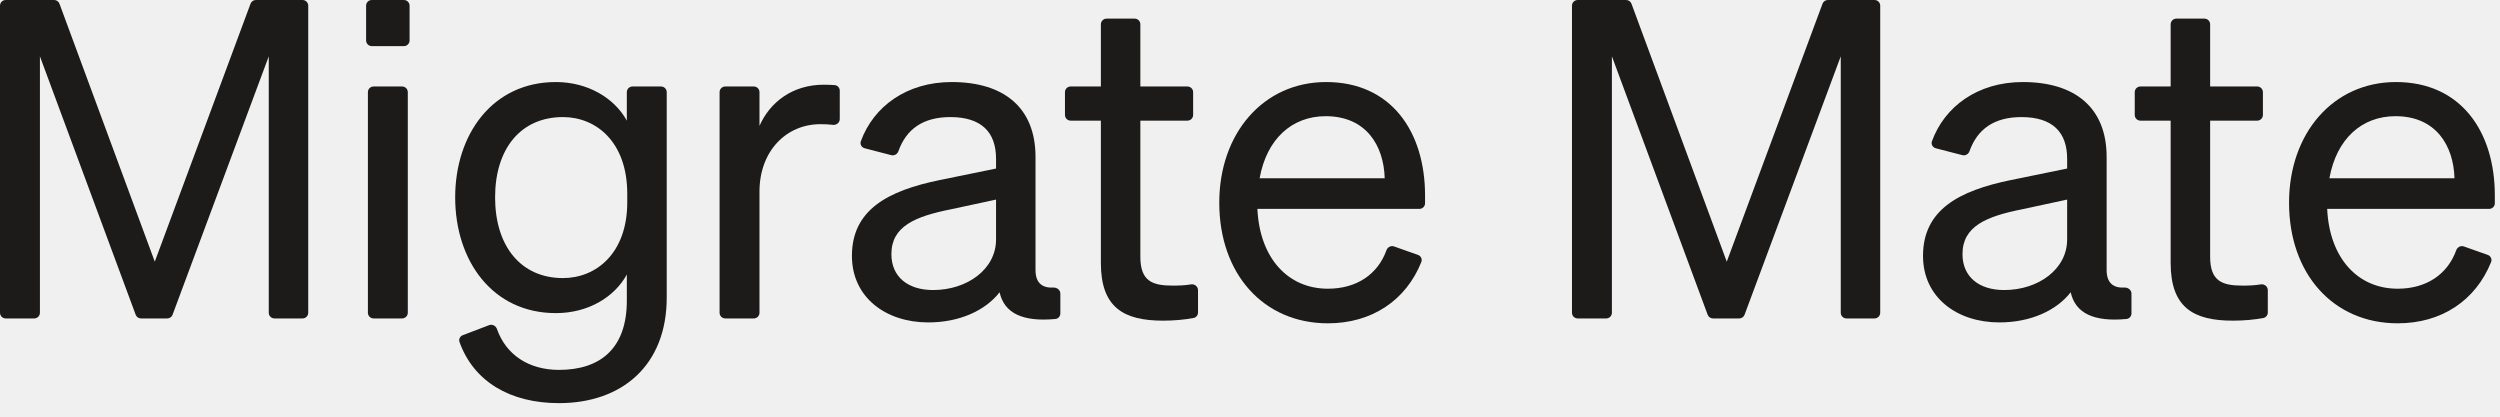
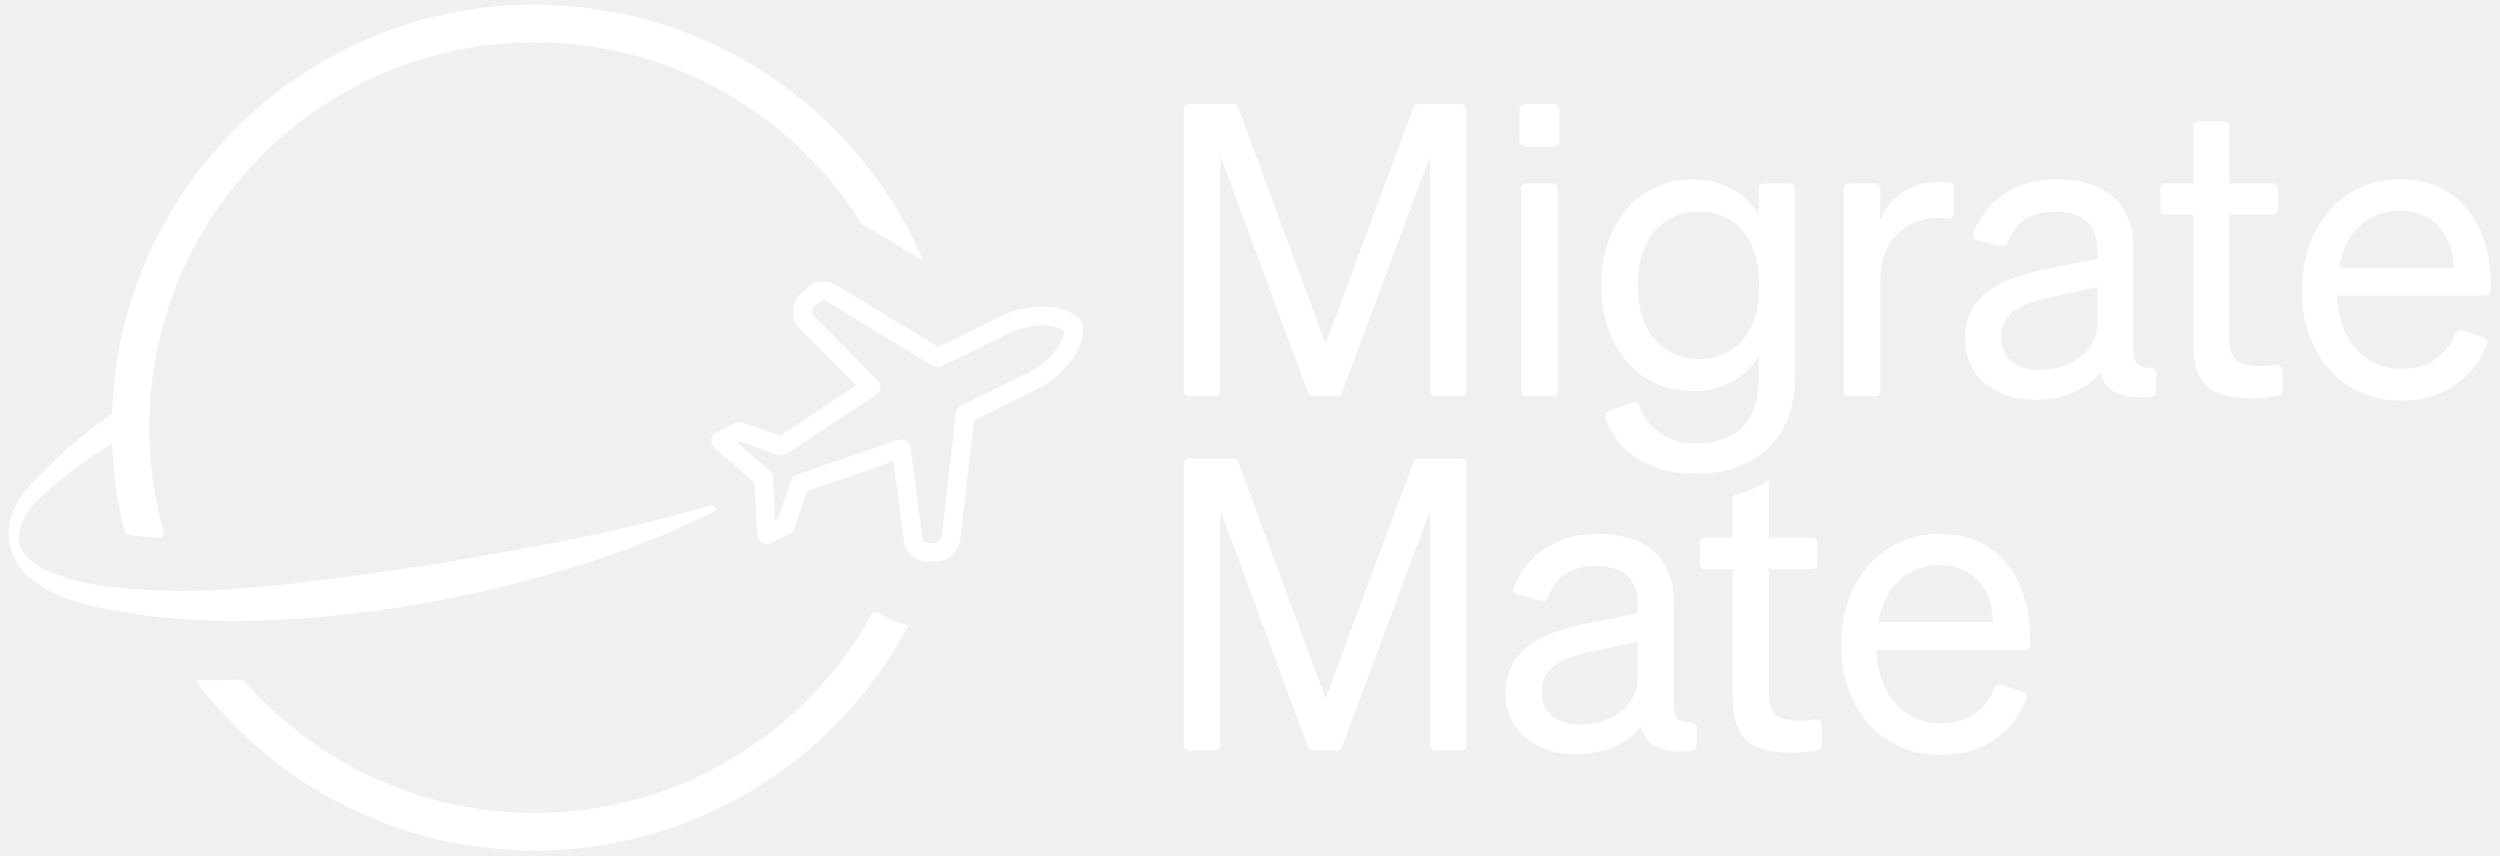
- <svg xmlns="http://www.w3.org/2000/svg" width="126" height="21" viewBox="0 0 126 21" fill="none">
-   <path d="M120.845 16.295C117.603 16.295 115.368 13.814 115.368 10.215C115.368 6.728 117.581 4.135 120.755 4.135C124.019 4.135 125.74 6.616 125.74 9.857V10.242C125.74 10.4 125.611 10.528 125.453 10.528H117.29C117.402 12.987 118.81 14.551 120.845 14.551C122.293 14.551 123.359 13.823 123.793 12.615C123.849 12.457 124.021 12.364 124.179 12.421L125.383 12.847C125.531 12.9 125.61 13.062 125.551 13.208C124.781 15.129 123.068 16.295 120.845 16.295ZM120.733 5.856C119.034 5.856 117.76 6.996 117.402 8.986H123.706C123.661 7.332 122.767 5.856 120.733 5.856Z" fill="#1C1B1A" />
-   <path d="M109.401 13.255V6.08H107.877C107.719 6.08 107.591 5.952 107.591 5.793V4.645C107.591 4.487 107.719 4.359 107.877 4.359H109.401V1.225C109.401 1.067 109.53 0.939 109.688 0.939L111.104 0.939C111.262 0.939 111.391 1.067 111.391 1.225V4.359L113.764 4.359C113.922 4.359 114.051 4.487 114.051 4.645V5.793C114.051 5.952 113.922 6.08 113.764 6.08H111.391V12.942C111.391 14.171 111.994 14.395 113.022 14.395C113.365 14.395 113.637 14.383 113.941 14.333C114.124 14.303 114.297 14.438 114.297 14.623V15.751C114.297 15.886 114.203 16.003 114.07 16.027C113.613 16.112 113.105 16.161 112.531 16.161C110.541 16.161 109.401 15.49 109.401 13.255Z" fill="#1C1B1A" />
-   <path d="M100.765 16.25C98.641 16.25 96.92 14.998 96.92 12.897C96.92 10.573 98.731 9.612 101.346 9.075L104.184 8.494V8.002C104.184 6.661 103.447 5.901 101.882 5.901C100.513 5.901 99.663 6.498 99.262 7.621C99.21 7.769 99.056 7.859 98.905 7.82L97.564 7.473C97.407 7.432 97.315 7.269 97.37 7.117C98.01 5.366 99.677 4.135 101.949 4.135C104.564 4.135 106.174 5.409 106.174 7.913V13.613C106.174 14.249 106.503 14.525 107.07 14.493C107.254 14.482 107.426 14.615 107.426 14.799V15.796C107.426 15.941 107.317 16.063 107.174 16.077C105.541 16.23 104.597 15.794 104.363 14.73C103.648 15.647 102.352 16.25 100.765 16.25ZM104.184 12.07V10.059L101.905 10.55C100.116 10.908 98.909 11.4 98.909 12.808C98.909 13.948 99.736 14.618 101.01 14.618C102.732 14.618 104.184 13.568 104.184 12.07Z" fill="#1C1B1A" />
-   <path d="M87.926 15.863C87.884 15.975 87.777 16.049 87.657 16.049H86.335C86.215 16.049 86.108 15.975 86.066 15.862L81.24 2.839V15.763C81.24 15.921 81.112 16.049 80.954 16.049H79.515C79.357 16.049 79.228 15.921 79.228 15.763V0.286C79.228 0.128 79.357 0 79.515 0L81.957 0C82.077 0 82.184 0.075 82.226 0.187L87.029 13.188L91.855 0.187C91.897 0.074 92.004 0 92.124 0L94.477 0C94.635 0 94.763 0.128 94.763 0.286V15.763C94.763 15.921 94.635 16.049 94.477 16.049L93.061 16.049C92.902 16.049 92.774 15.921 92.774 15.763V2.839L87.926 15.863Z" fill="#1C1B1A" />
-   <path d="M66.927 16.295C63.686 16.295 61.451 13.814 61.451 10.215C61.451 6.728 63.664 4.135 66.838 4.135C70.102 4.135 71.823 6.616 71.823 9.857V10.242C71.823 10.4 71.695 10.528 71.536 10.528H63.373C63.485 12.987 64.894 14.551 66.927 14.551C68.376 14.551 69.442 13.823 69.876 12.615C69.932 12.457 70.104 12.364 70.262 12.421L71.466 12.847C71.614 12.9 71.693 13.062 71.634 13.208C70.864 15.129 69.151 16.295 66.927 16.295ZM66.816 5.856C65.117 5.856 63.843 6.996 63.485 8.986H69.789C69.744 7.332 68.85 5.856 66.816 5.856Z" fill="#1C1B1A" />
-   <path d="M55.484 13.255V6.08H53.96C53.802 6.08 53.674 5.952 53.674 5.793V4.645C53.674 4.487 53.802 4.359 53.96 4.359H55.484V1.225C55.484 1.067 55.613 0.939 55.771 0.939L57.187 0.939C57.346 0.939 57.474 1.067 57.474 1.225V4.359L59.847 4.359C60.005 4.359 60.134 4.487 60.134 4.645V5.793C60.134 5.952 60.005 6.08 59.847 6.08H57.474V12.942C57.474 14.171 58.077 14.395 59.105 14.395C59.448 14.395 59.72 14.383 60.024 14.333C60.207 14.303 60.38 14.438 60.38 14.623V15.751C60.38 15.886 60.286 16.003 60.153 16.027C59.696 16.112 59.188 16.161 58.614 16.161C56.624 16.161 55.484 15.49 55.484 13.255Z" fill="#1C1B1A" />
-   <path d="M46.781 16.25C44.658 16.25 42.937 14.998 42.937 12.897C42.937 10.573 44.747 9.612 47.362 9.075L50.201 8.494V8.002C50.201 6.661 49.463 5.901 47.899 5.901C46.529 5.901 45.68 6.498 45.279 7.621C45.226 7.769 45.073 7.859 44.921 7.82L43.581 7.473C43.424 7.432 43.331 7.269 43.387 7.117C44.027 5.366 45.694 4.135 47.966 4.135C50.581 4.135 52.19 5.409 52.19 7.913V13.613C52.19 14.249 52.52 14.525 53.087 14.493C53.271 14.482 53.442 14.615 53.442 14.799V15.796C53.442 15.941 53.334 16.063 53.19 16.077C51.557 16.23 50.614 15.794 50.38 14.73C49.665 15.647 48.368 16.25 46.781 16.25ZM50.201 12.07V10.059L47.921 10.55C46.133 10.908 44.926 11.4 44.926 12.808C44.926 13.948 45.753 14.618 47.027 14.618C48.748 14.618 50.201 13.568 50.201 12.07Z" fill="#1C1B1A" />
-   <path d="M42.069 4.29C42.214 4.301 42.324 4.424 42.324 4.57V5.999C42.324 6.179 42.159 6.314 41.979 6.292C41.781 6.268 41.584 6.259 41.341 6.259C39.642 6.259 38.278 7.6 38.278 9.656V15.763C38.278 15.921 38.15 16.049 37.992 16.049H36.553C36.395 16.049 36.267 15.921 36.267 15.763V4.645C36.267 4.487 36.395 4.359 36.553 4.359H37.992C38.15 4.359 38.278 4.487 38.278 4.645V6.348C38.792 5.163 39.932 4.269 41.519 4.269C41.717 4.269 41.906 4.278 42.069 4.29Z" fill="#1C1B1A" />
-   <path d="M33.603 14.998C33.603 18.418 31.346 20.318 28.172 20.318C25.704 20.318 23.875 19.227 23.16 17.241C23.108 17.1 23.184 16.946 23.325 16.893L24.653 16.387C24.813 16.326 24.989 16.419 25.046 16.581C25.506 17.889 26.655 18.642 28.172 18.642C30.228 18.642 31.592 17.591 31.592 15.155V13.836C30.966 14.976 29.647 15.781 28.015 15.781C24.819 15.781 22.941 13.143 22.941 9.947C22.941 6.773 24.819 4.135 28.015 4.135C29.625 4.135 30.966 4.94 31.592 6.08V4.645C31.592 4.487 31.72 4.359 31.878 4.359H33.317C33.475 4.359 33.603 4.487 33.603 4.645V14.998ZM31.614 9.768C31.614 7.153 30.049 5.901 28.373 5.901C26.25 5.901 24.953 7.488 24.953 9.947C24.953 12.406 26.25 14.015 28.373 14.015C30.049 14.015 31.614 12.763 31.614 10.193V9.768Z" fill="#1C1B1A" />
-   <path d="M18.739 2.325C18.58 2.325 18.452 2.196 18.452 2.038V0.286C18.452 0.128 18.58 0 18.739 0L20.356 0C20.514 0 20.643 0.128 20.643 0.286V2.038C20.643 2.196 20.514 2.325 20.356 2.325L18.739 2.325ZM20.267 4.359C20.425 4.359 20.553 4.487 20.553 4.645V15.763C20.553 15.921 20.425 16.049 20.267 16.049H18.828C18.67 16.049 18.542 15.921 18.542 15.763L18.542 4.645C18.542 4.487 18.67 4.359 18.828 4.359H20.267Z" fill="#1C1B1A" />
-   <path d="M8.697 15.863C8.656 15.975 8.549 16.049 8.429 16.049H7.106C6.986 16.049 6.879 15.975 6.838 15.862L2.012 2.839L2.012 15.763C2.012 15.921 1.883 16.049 1.725 16.049H0.286C0.128 16.049 0 15.921 0 15.763L0 0.287C0 0.128 0.128 0 0.286 0L2.729 0C2.849 0 2.956 0.075 2.997 0.187L7.801 13.188L12.627 0.187C12.669 0.075 12.776 0 12.895 0L15.248 0C15.407 0 15.535 0.128 15.535 0.287L15.535 15.763C15.535 15.921 15.407 16.049 15.248 16.049L13.832 16.049C13.674 16.049 13.546 15.921 13.546 15.763L13.546 2.839L8.697 15.863Z" fill="#1C1B1A" />
+ <svg xmlns="http://www.w3.org/2000/svg" width="266" height="91" viewBox="0 0 266 91" fill="none">
+   <g clip-path="url(#clip0_528_345)">
+     <path d="M92.739 65.392C92.886 65.127 93.231 65.049 93.486 65.211C94.447 65.823 95.492 66.248 96.546 66.499C96.61 66.514 96.643 66.585 96.612 66.644C89.044 80.838 74.094 90.5 56.885 90.5C42.179 90.5 29.122 83.445 20.91 72.537C20.861 72.471 20.908 72.378 20.99 72.378C22.479 72.39 24.023 72.367 25.617 72.311C25.769 72.305 25.915 72.369 26.015 72.483C33.53 81.074 44.574 86.5 56.885 86.5C72.309 86.5 85.742 77.981 92.739 65.392ZM56.885 0.5C75.338 0.5 91.195 11.608 98.139 27.501C98.178 27.59 98.079 27.676 97.996 27.626L92.607 24.352L92.478 24.277L92.139 24.087C92.045 24.037 91.951 23.989 91.856 23.943C91.769 23.901 91.696 23.836 91.644 23.755C84.396 12.191 71.54 4.5 56.885 4.5C34.241 4.5 15.885 22.856 15.885 45.5C15.885 49.341 16.415 53.058 17.402 56.583C17.496 56.917 17.235 57.248 16.889 57.224C15.602 57.134 14.437 57.01 13.393 56.856C13.353 56.851 13.321 56.821 13.31 56.782C12.514 53.695 12.037 50.48 11.916 47.173C8.921 49.033 6.118 51.15 3.587 53.605C2.573 54.883 1.801 56.387 2.075 57.912C2.444 59.056 3.403 59.889 4.494 60.478C6.001 61.285 7.724 61.717 9.464 62.082C19.39 63.842 29.762 62.305 39.867 60.975C46.48 60.04 53.078 58.897 59.678 57.612C64.988 56.578 70.275 55.337 75.522 53.81C75.597 53.789 75.672 53.766 75.747 53.743C75.779 53.734 75.814 53.741 75.84 53.763L76.057 53.949C76.078 53.967 76.091 53.993 76.092 54.02L76.106 54.297C76.107 54.337 76.085 54.374 76.05 54.392C75.966 54.434 75.883 54.477 75.799 54.519C70.868 56.959 65.694 58.954 60.398 60.534C53.866 62.483 47.193 63.979 40.427 64.936C30.05 66.29 19.391 66.824 8.935 64.27C7.081 63.751 5.246 63.024 3.622 61.813C2.525 60.992 1.513 59.835 1.165 58.435L1.104 58.151C0.522 56.214 1.321 54.237 2.307 52.697C5.171 49.299 8.413 46.457 11.911 44.023C12.69 19.854 32.526 0.5 56.885 0.5ZM85.914 30.61C86.702 29.877 87.774 29.74 88.757 30.22L88.957 30.327L88.973 30.336L99.809 36.919L106.32 33.73C107.966 32.923 109.686 32.59 111.189 32.637C112.563 32.68 113.896 33.049 114.776 33.826L114.946 33.987L115.049 34.11C115.142 34.242 115.203 34.395 115.225 34.556C115.39 35.788 114.852 37.165 113.99 38.351C113.106 39.567 111.786 40.722 110.141 41.528L103.63 44.718L102.19 57.315L102.188 57.334C102.021 58.583 101.188 59.349 100.146 59.687C100.063 59.714 99.976 59.729 99.889 59.733L99.041 59.776C97.837 59.837 96.666 59.239 96.256 57.976C96.237 57.918 96.224 57.859 96.216 57.8L95.051 49.09L85.881 52.231L84.508 56.241C84.422 56.492 84.24 56.698 84.002 56.815L82 57.795C81.698 57.943 81.343 57.929 81.054 57.759C80.764 57.588 80.579 57.284 80.561 56.948L80.274 51.324L76.007 47.651C75.752 47.432 75.625 47.099 75.668 46.766C75.711 46.432 75.918 46.143 76.22 45.995L78.22 45.015L78.311 44.976C78.526 44.895 78.764 44.892 78.983 44.967L82.992 46.339L91.097 41.018L84.928 34.76C84.885 34.717 84.847 34.67 84.814 34.62C84.066 33.522 84.313 32.228 85.099 31.314L85.212 31.202L85.914 30.61ZM87.948 32.053C87.619 31.862 87.418 31.932 87.26 32.088C87.242 32.106 87.222 32.122 87.203 32.139L86.579 32.664C86.323 32.985 86.332 33.247 86.436 33.44L93.377 40.483C93.587 40.697 93.691 40.992 93.659 41.29C93.627 41.588 93.463 41.856 93.213 42.02L83.681 48.279C83.422 48.449 83.1 48.49 82.808 48.39L78.728 46.993L78.46 47.123L81.903 50.088L81.978 50.158C82.141 50.33 82.238 50.556 82.25 50.795L82.481 55.331L82.75 55.2L84.147 51.121C84.247 50.829 84.476 50.599 84.769 50.499L95.557 46.803L95.664 46.773C95.917 46.716 96.184 46.761 96.407 46.898C96.662 47.056 96.832 47.32 96.872 47.617L98.182 57.418C98.274 57.627 98.492 57.802 98.94 57.779L99.636 57.743C100.013 57.596 100.163 57.384 100.205 57.069H100.204L101.704 43.947C101.743 43.609 101.952 43.313 102.258 43.163L109.261 39.732C110.616 39.068 111.681 38.125 112.371 37.175C112.94 36.392 113.196 35.685 113.242 35.172C112.808 34.895 112.094 34.665 111.128 34.635C109.954 34.598 108.556 34.861 107.2 35.525L100.197 38.956C99.891 39.106 99.53 39.09 99.238 38.913L87.948 32.053Z" fill="white" />
+     <path d="M206.516 80.339C200.241 80.339 195.913 75.535 195.913 68.568C195.913 61.816 200.198 56.796 206.343 56.796C212.662 56.796 215.994 61.6 215.994 67.875V68.619C215.994 68.925 215.746 69.174 215.439 69.174H199.635C199.851 73.934 202.578 76.964 206.516 76.964C209.321 76.964 211.384 75.554 212.224 73.215C212.334 72.909 212.666 72.729 212.973 72.838L215.303 73.664C215.59 73.766 215.742 74.081 215.629 74.363C214.137 78.082 210.822 80.339 206.516 80.339ZM206.3 60.129C203.011 60.129 200.544 62.336 199.851 66.187H212.056C211.969 62.985 210.238 60.129 206.3 60.129Z" fill="white" />
+     <path d="M167.638 80.253C163.526 80.253 160.194 77.829 160.194 73.761C160.194 69.26 163.699 67.399 168.763 66.361L174.259 65.235V64.283C174.259 61.687 172.831 60.215 169.801 60.215C167.15 60.215 165.505 61.371 164.729 63.546C164.627 63.831 164.33 64.006 164.036 63.93L161.441 63.258C161.138 63.18 160.958 62.865 161.066 62.57C162.305 59.178 165.532 56.796 169.931 56.796C174.995 56.796 178.111 59.263 178.111 64.11V75.146C178.111 76.379 178.749 76.913 179.847 76.85C180.202 76.83 180.534 77.087 180.534 77.443V79.374C180.534 79.653 180.325 79.891 180.047 79.917C176.885 80.214 175.059 79.37 174.605 77.31C173.22 79.084 170.71 80.253 167.638 80.253ZM174.259 72.16V68.265L169.845 69.217C166.383 69.909 164.046 70.861 164.046 73.588C164.046 75.795 165.647 77.093 168.114 77.093C171.446 77.093 174.259 75.059 174.259 72.16Z" fill="white" />
+     <path d="M142.781 79.502C142.7 79.719 142.493 79.863 142.261 79.863H139.7C139.468 79.863 139.261 79.719 139.18 79.501L129.836 54.286V79.309C129.836 79.615 129.588 79.863 129.282 79.863H126.496C126.19 79.863 125.941 79.615 125.941 79.309V49.344C125.941 49.038 126.19 48.79 126.496 48.79H131.224C131.457 48.79 131.664 48.934 131.745 49.152L141.045 74.324L150.389 49.151C150.47 48.934 150.677 48.79 150.909 48.79L155.465 48.79C155.771 48.79 156.019 49.038 156.019 49.344V79.309C156.019 79.615 155.771 79.863 155.465 79.863H152.722C152.416 79.863 152.168 79.615 152.168 79.309V54.286L142.781 79.502Z" fill="white" />
+     <path d="M255.522 42.626C249.247 42.626 244.919 37.822 244.919 30.854C244.919 24.103 249.203 19.083 255.349 19.083C261.667 19.083 265 23.887 265 30.162V30.906C265 31.212 264.751 31.46 264.445 31.46H248.641C248.857 36.221 251.584 39.25 255.522 39.25C258.327 39.25 260.39 37.84 261.23 35.502C261.34 35.195 261.672 35.016 261.979 35.125L264.309 35.951C264.596 36.052 264.748 36.367 264.635 36.65C263.143 40.369 259.827 42.626 255.522 42.626ZM255.306 22.415C252.016 22.415 249.55 24.622 248.857 28.474H261.062C260.975 25.271 259.244 22.415 255.306 22.415Z" fill="white" />
+     <path d="M233.368 36.74V22.848H230.417C230.111 22.848 229.862 22.6 229.862 22.293V20.07C229.862 19.764 230.111 19.515 230.417 19.515H233.368V13.449C233.368 13.142 233.616 12.894 233.922 12.894H236.665C236.971 12.894 237.22 13.142 237.22 13.449V19.515H241.815C242.121 19.515 242.37 19.764 242.37 20.07V22.293C242.37 22.6 242.121 22.848 241.815 22.848H237.22V36.134C237.22 38.514 238.388 38.947 240.379 38.947C241.043 38.947 241.568 38.924 242.158 38.827C242.511 38.769 242.846 39.032 242.846 39.39V41.573C242.846 41.834 242.664 42.061 242.407 42.108C241.523 42.271 240.538 42.366 239.427 42.366C235.575 42.366 233.368 41.068 233.368 36.74Z" fill="white" />
+     <path d="M216.517 42.539C212.406 42.539 209.073 40.116 209.073 36.048C209.073 31.547 212.579 29.686 217.642 28.647L223.138 27.522V26.57C223.138 23.973 221.71 22.502 218.681 22.502C216.029 22.502 214.384 23.658 213.608 25.832C213.507 26.118 213.209 26.293 212.916 26.217L210.32 25.545C210.017 25.466 209.837 25.151 209.945 24.857C211.185 21.465 214.412 19.083 218.811 19.083C223.874 19.083 226.99 21.55 226.99 26.397V37.432C226.99 38.665 227.628 39.2 228.726 39.137C229.082 39.116 229.414 39.373 229.414 39.73V41.66C229.414 41.94 229.204 42.177 228.926 42.203C225.764 42.501 223.938 41.657 223.485 39.596C222.1 41.371 219.59 42.539 216.517 42.539ZM223.138 34.446V30.551L218.724 31.503C215.262 32.196 212.925 33.148 212.925 35.874C212.925 38.082 214.526 39.38 216.993 39.38C220.325 39.38 223.138 37.346 223.138 34.446Z" fill="white" />
+     <path d="M207.394 19.383C207.676 19.404 207.888 19.643 207.888 19.925V22.691C207.888 23.041 207.568 23.301 207.221 23.259C206.837 23.212 206.455 23.194 205.984 23.194C202.695 23.194 200.055 25.791 200.055 29.772V41.595C200.055 41.901 199.807 42.15 199.501 42.15H196.715C196.408 42.15 196.16 41.901 196.16 41.595V20.07C196.16 19.764 196.408 19.515 196.715 19.515H199.501C199.807 19.515 200.055 19.764 200.055 20.07V23.367C201.051 21.073 203.258 19.342 206.33 19.342C206.713 19.342 207.079 19.36 207.394 19.383Z" fill="white" />
+     <path d="M191.002 40.116C191.002 46.737 186.631 50.416 180.486 50.416C175.709 50.416 172.168 48.303 170.781 44.459C170.682 44.185 170.829 43.887 171.101 43.783L173.672 42.804C173.982 42.686 174.324 42.866 174.434 43.179C175.324 45.712 177.55 47.17 180.486 47.17C184.467 47.17 187.107 45.136 187.107 40.419V37.865C185.896 40.072 183.342 41.63 180.183 41.63C173.994 41.63 170.359 36.524 170.359 30.335C170.359 24.189 173.994 19.083 180.183 19.083C183.299 19.083 185.896 20.641 187.107 22.848V20.07C187.107 19.764 187.356 19.515 187.662 19.515H190.448C190.754 19.515 191.002 19.764 191.002 20.07V40.116ZM187.151 29.989C187.151 24.925 184.121 22.502 180.875 22.502C176.764 22.502 174.254 25.574 174.254 30.335C174.254 35.096 176.764 38.212 180.875 38.212C184.121 38.212 187.151 35.788 187.151 30.811V29.989Z" fill="white" />
+     <path d="M188.213 51.162V57.229H192.808C193.114 57.229 193.362 57.477 193.362 57.784V60.007C193.362 60.313 193.114 60.561 192.808 60.561H188.213V73.848C188.213 76.228 189.382 76.661 191.372 76.661C192.036 76.661 192.562 76.638 193.151 76.541C193.504 76.483 193.839 76.745 193.839 77.103V79.287C193.839 79.547 193.657 79.773 193.4 79.821C192.516 79.984 191.531 80.08 190.42 80.08C186.569 80.08 184.361 78.781 184.361 74.453V60.561H181.41C181.104 60.561 180.855 60.313 180.855 60.007V57.784C180.855 57.477 181.104 57.229 181.41 57.229H184.361V52.734C185.741 52.393 187.037 51.853 188.207 51.111C188.209 51.128 188.213 51.145 188.213 51.162Z" fill="white" />
+     <path d="M162.223 15.577C161.916 15.577 161.668 15.329 161.668 15.023V11.631C161.668 11.325 161.916 11.076 162.223 11.076H165.355C165.661 11.076 165.909 11.325 165.909 11.631V15.023C165.909 15.329 165.661 15.577 165.355 15.577H162.223ZM165.181 19.516C165.488 19.516 165.736 19.764 165.736 20.07V41.595C165.736 41.901 165.488 42.15 165.181 42.15H162.396C162.089 42.15 161.841 41.901 161.841 41.595V20.07C161.841 19.764 162.089 19.516 162.396 19.516H165.181Z" fill="white" />
+     <path d="M142.781 41.789C142.7 42.006 142.493 42.15 142.261 42.15H139.7C139.468 42.15 139.261 42.005 139.18 41.788L129.836 16.573V41.595C129.836 41.901 129.588 42.15 129.282 42.15H126.496C126.19 42.15 125.941 41.901 125.941 41.595V11.631C125.941 11.325 126.19 11.076 126.496 11.076H131.224C131.457 11.076 131.664 11.221 131.745 11.439L141.045 36.61L150.389 11.438C150.47 11.221 150.677 11.076 150.909 11.076H155.465C155.771 11.076 156.019 11.325 156.019 11.631V41.595C156.019 41.901 155.771 42.15 155.465 42.15H152.722C152.416 42.15 152.168 41.901 152.168 41.595V16.573L142.781 41.789Z" fill="white" />
+   </g>
+   <defs>
+     <clipPath id="clip0_528_345">
+       <rect width="266" height="91" fill="white" />
+     </clipPath>
+   </defs>
</svg>
